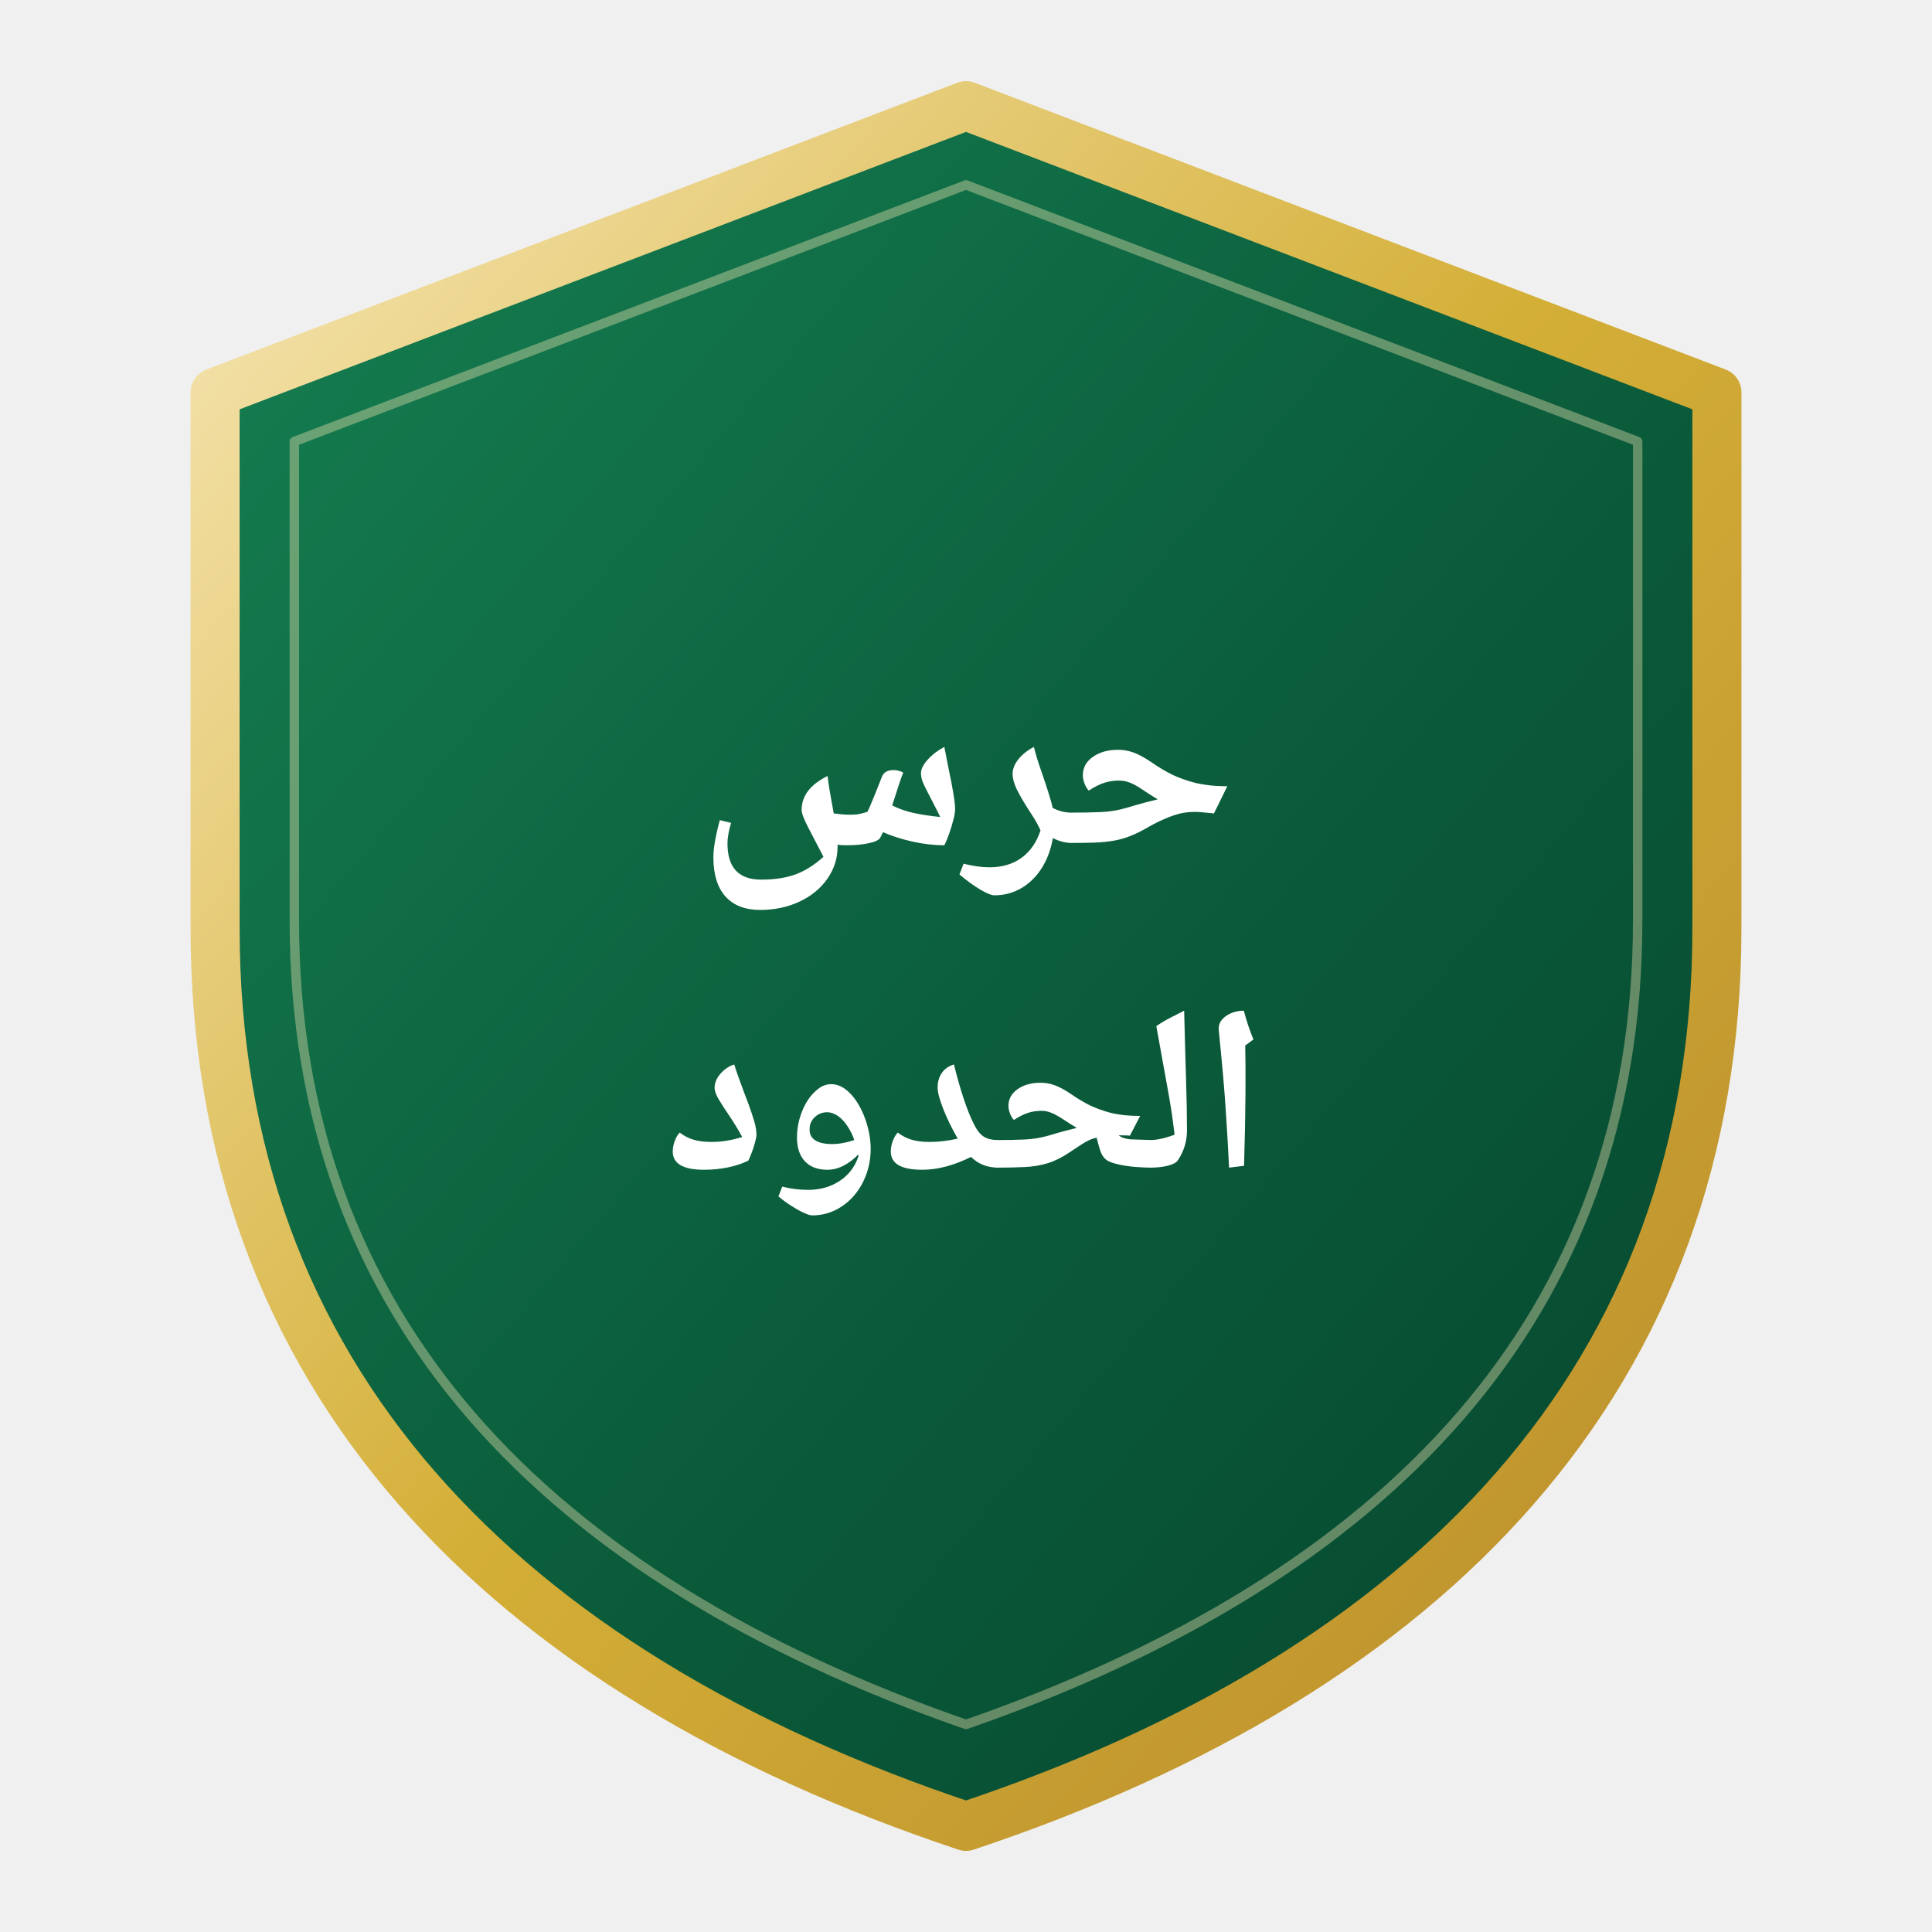
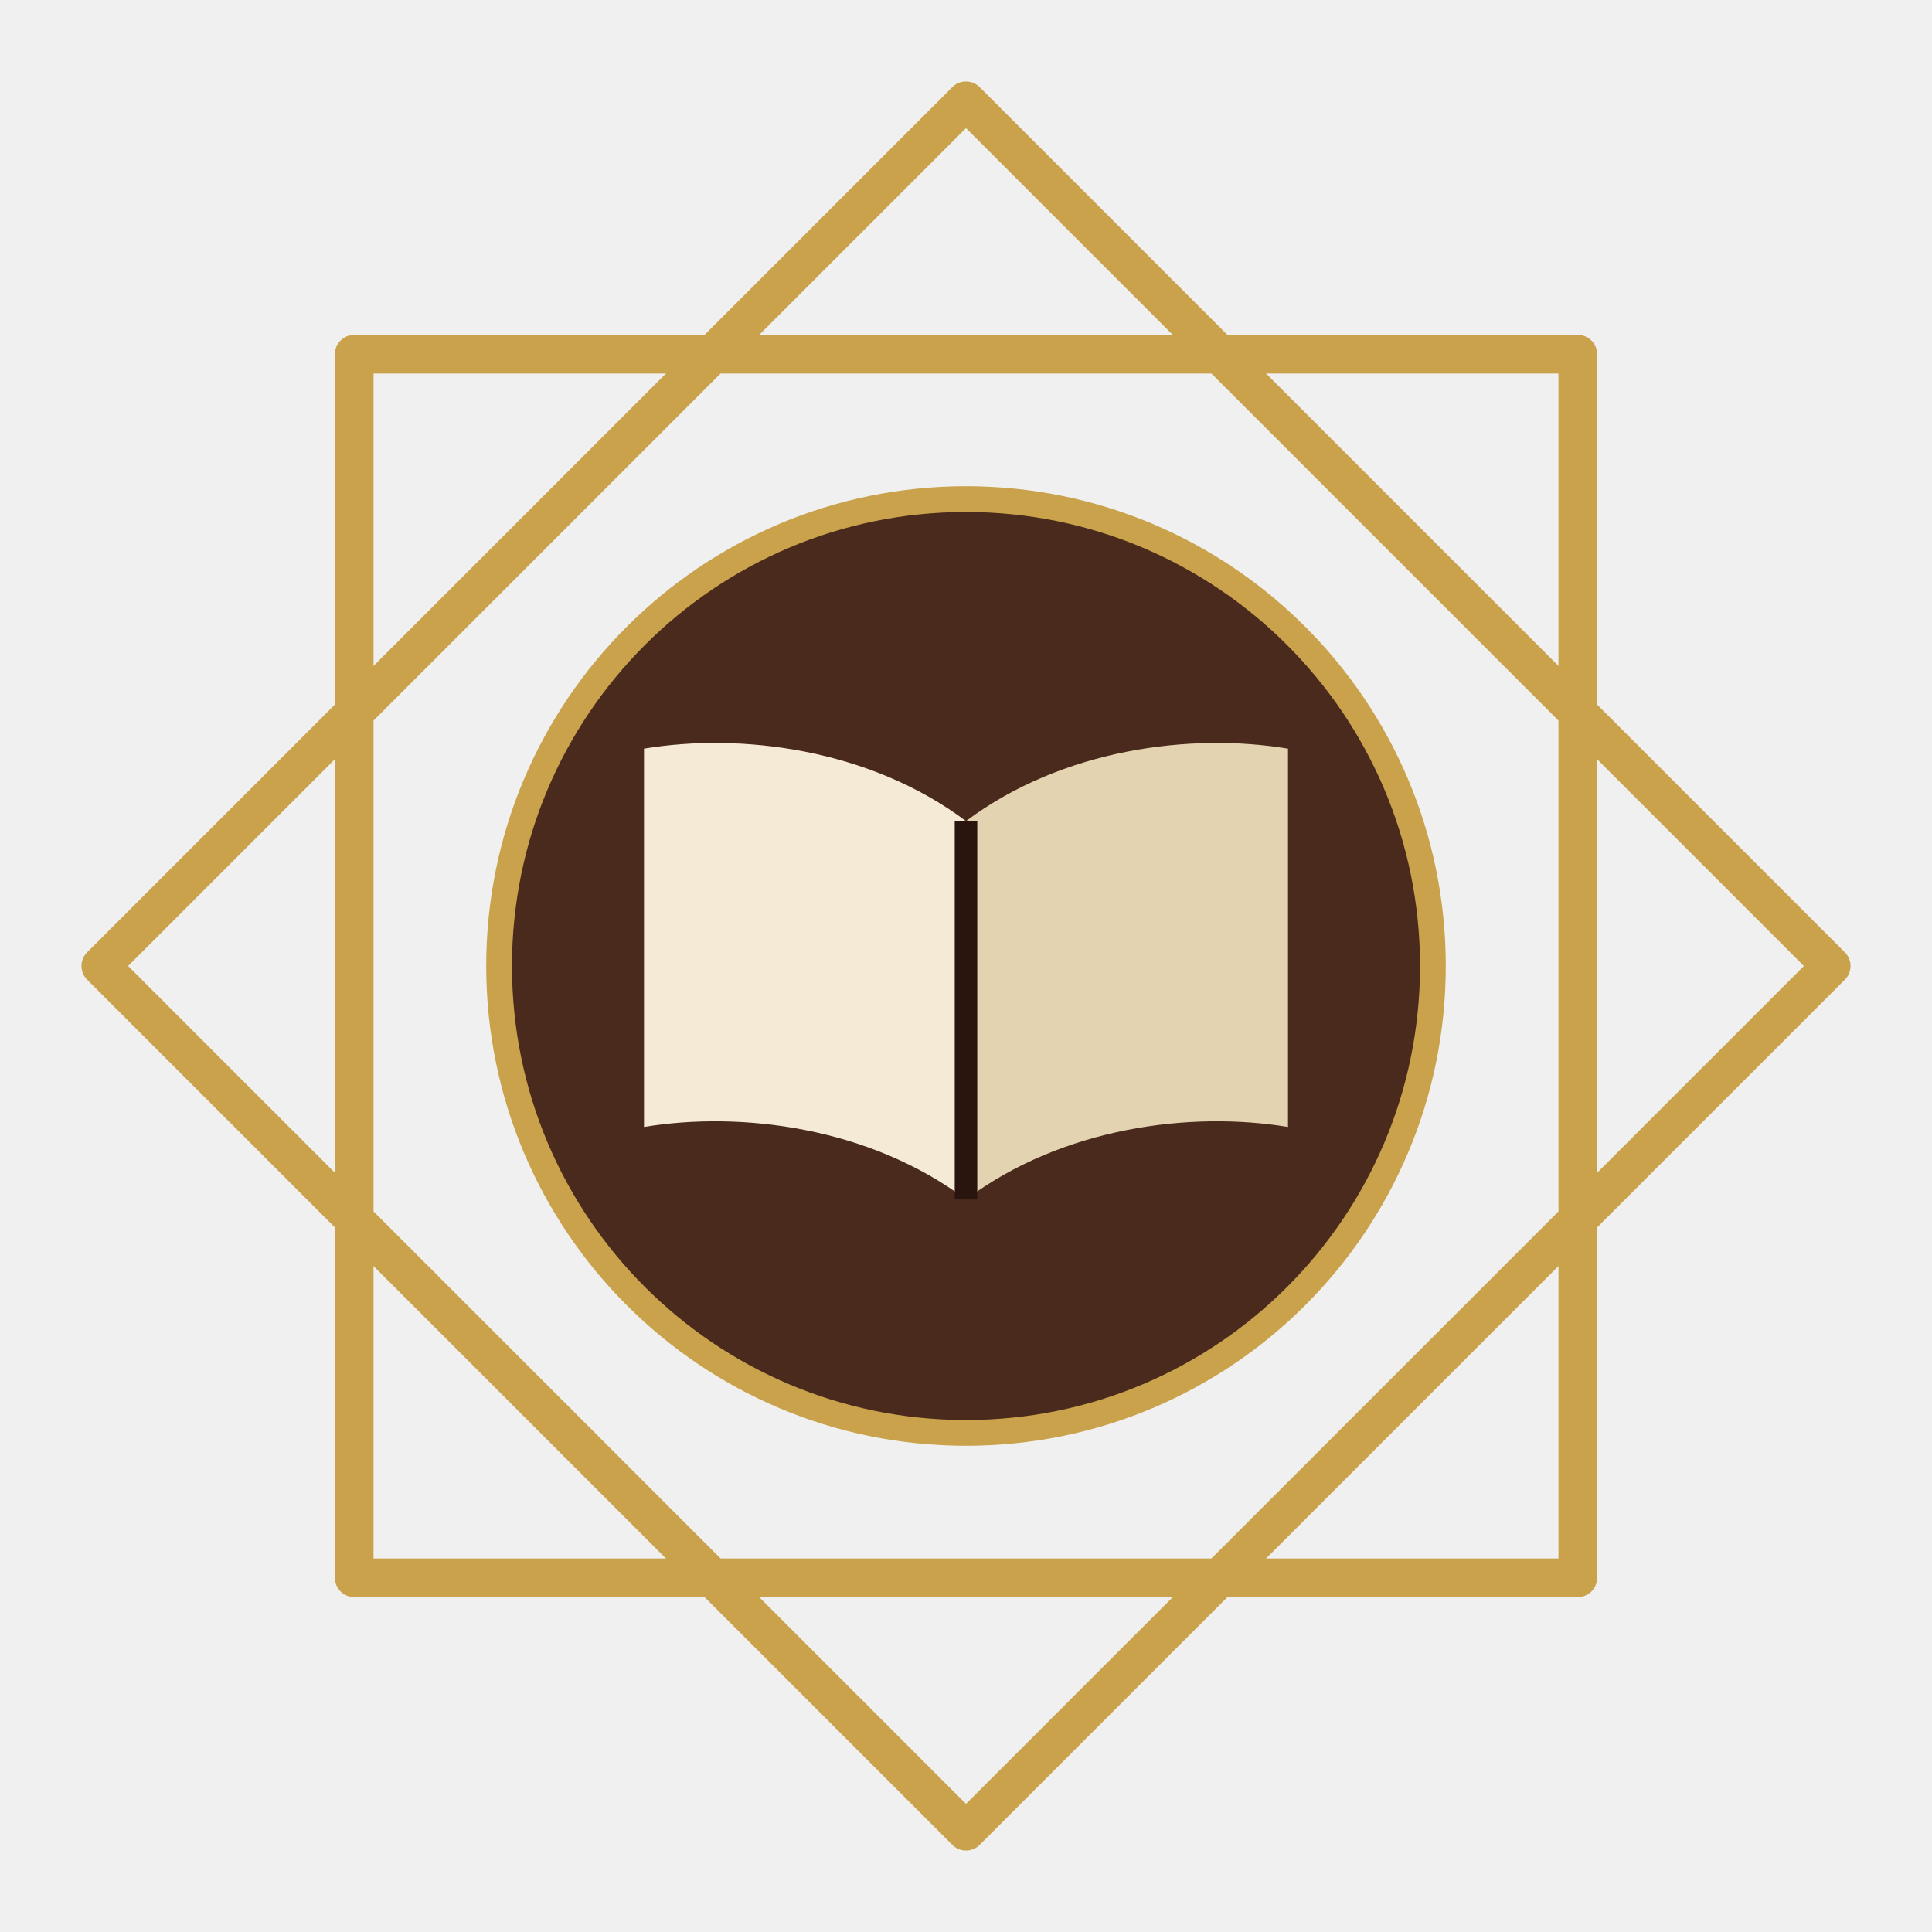
- <svg xmlns="http://www.w3.org/2000/svg" viewBox="0 0 512 512" role="img" aria-labelledby="title desc">
-   <defs>
-     <linearGradient id="shield" x1="0" y1="0" x2="1" y2="1">
-       <stop offset="0" stop-color="#168052" />
-       <stop offset=".52" stop-color="#0b5e3c" />
-       <stop offset="1" stop-color="#06442d" />
-     </linearGradient>
-     <linearGradient id="gold" x1="0" y1="0" x2="1" y2="1">
-       <stop offset="0" stop-color="#f7e7b6" />
-       <stop offset=".5" stop-color="#d4af37" />
-       <stop offset="1" stop-color="#b88b2b" />
-     </linearGradient>
-   </defs>
-   <path d="M256 28 455 104v142c0 119-76 197-199 238C133 443 57 365 57 246V104Z" fill="url(#shield)" stroke="url(#gold)" stroke-width="13" stroke-linejoin="round" />
-   <path d="M256 49 434 117v127c0 105-66 174-178 213C144 418 78 349 78 244V117Z" fill="none" stroke="#f7e7b6" stroke-opacity=".38" stroke-width="2.5" stroke-linejoin="round" />
-   <text x="256" y="224" text-anchor="middle" direction="rtl" unicode-bidi="plaintext" fill="#fff" font-family="'Noto Naskh Arabic',serif" font-size="68" font-weight="700">حرس</text>
-   <text x="256" y="310" text-anchor="middle" direction="rtl" unicode-bidi="plaintext" fill="#fff" font-family="'Noto Naskh Arabic',serif" font-size="62" font-weight="700">الحدود</text>
+ <svg xmlns="http://www.w3.org/2000/svg" viewBox="0 0 120 120">
+   <g fill="none" stroke="#C9A24B" stroke-width="2.4" stroke-linejoin="round">
+     <rect x="22" y="22" width="76" height="76" />
+     <rect x="22" y="22" width="76" height="76" transform="rotate(45 60 60)" />
+   </g>
+   <circle cx="60" cy="60" r="29" fill="#4A2A1C" stroke="#C9A24B" stroke-width="1.6" />
+   <path d="M60 51 C54 46.5 46 45.5 40 46.5 L40 70 C46 69 54 70 60 74.5 Z" fill="#F4EAD5" />
+   <path d="M60 51 C66 46.5 74 45.5 80 46.5 L80 70 C74 69 66 70 60 74.5 Z" fill="#E3D3B0" />
+   <path d="M60 51 L60 74.5" stroke="#2A140E" stroke-width="1.4" />
</svg>
